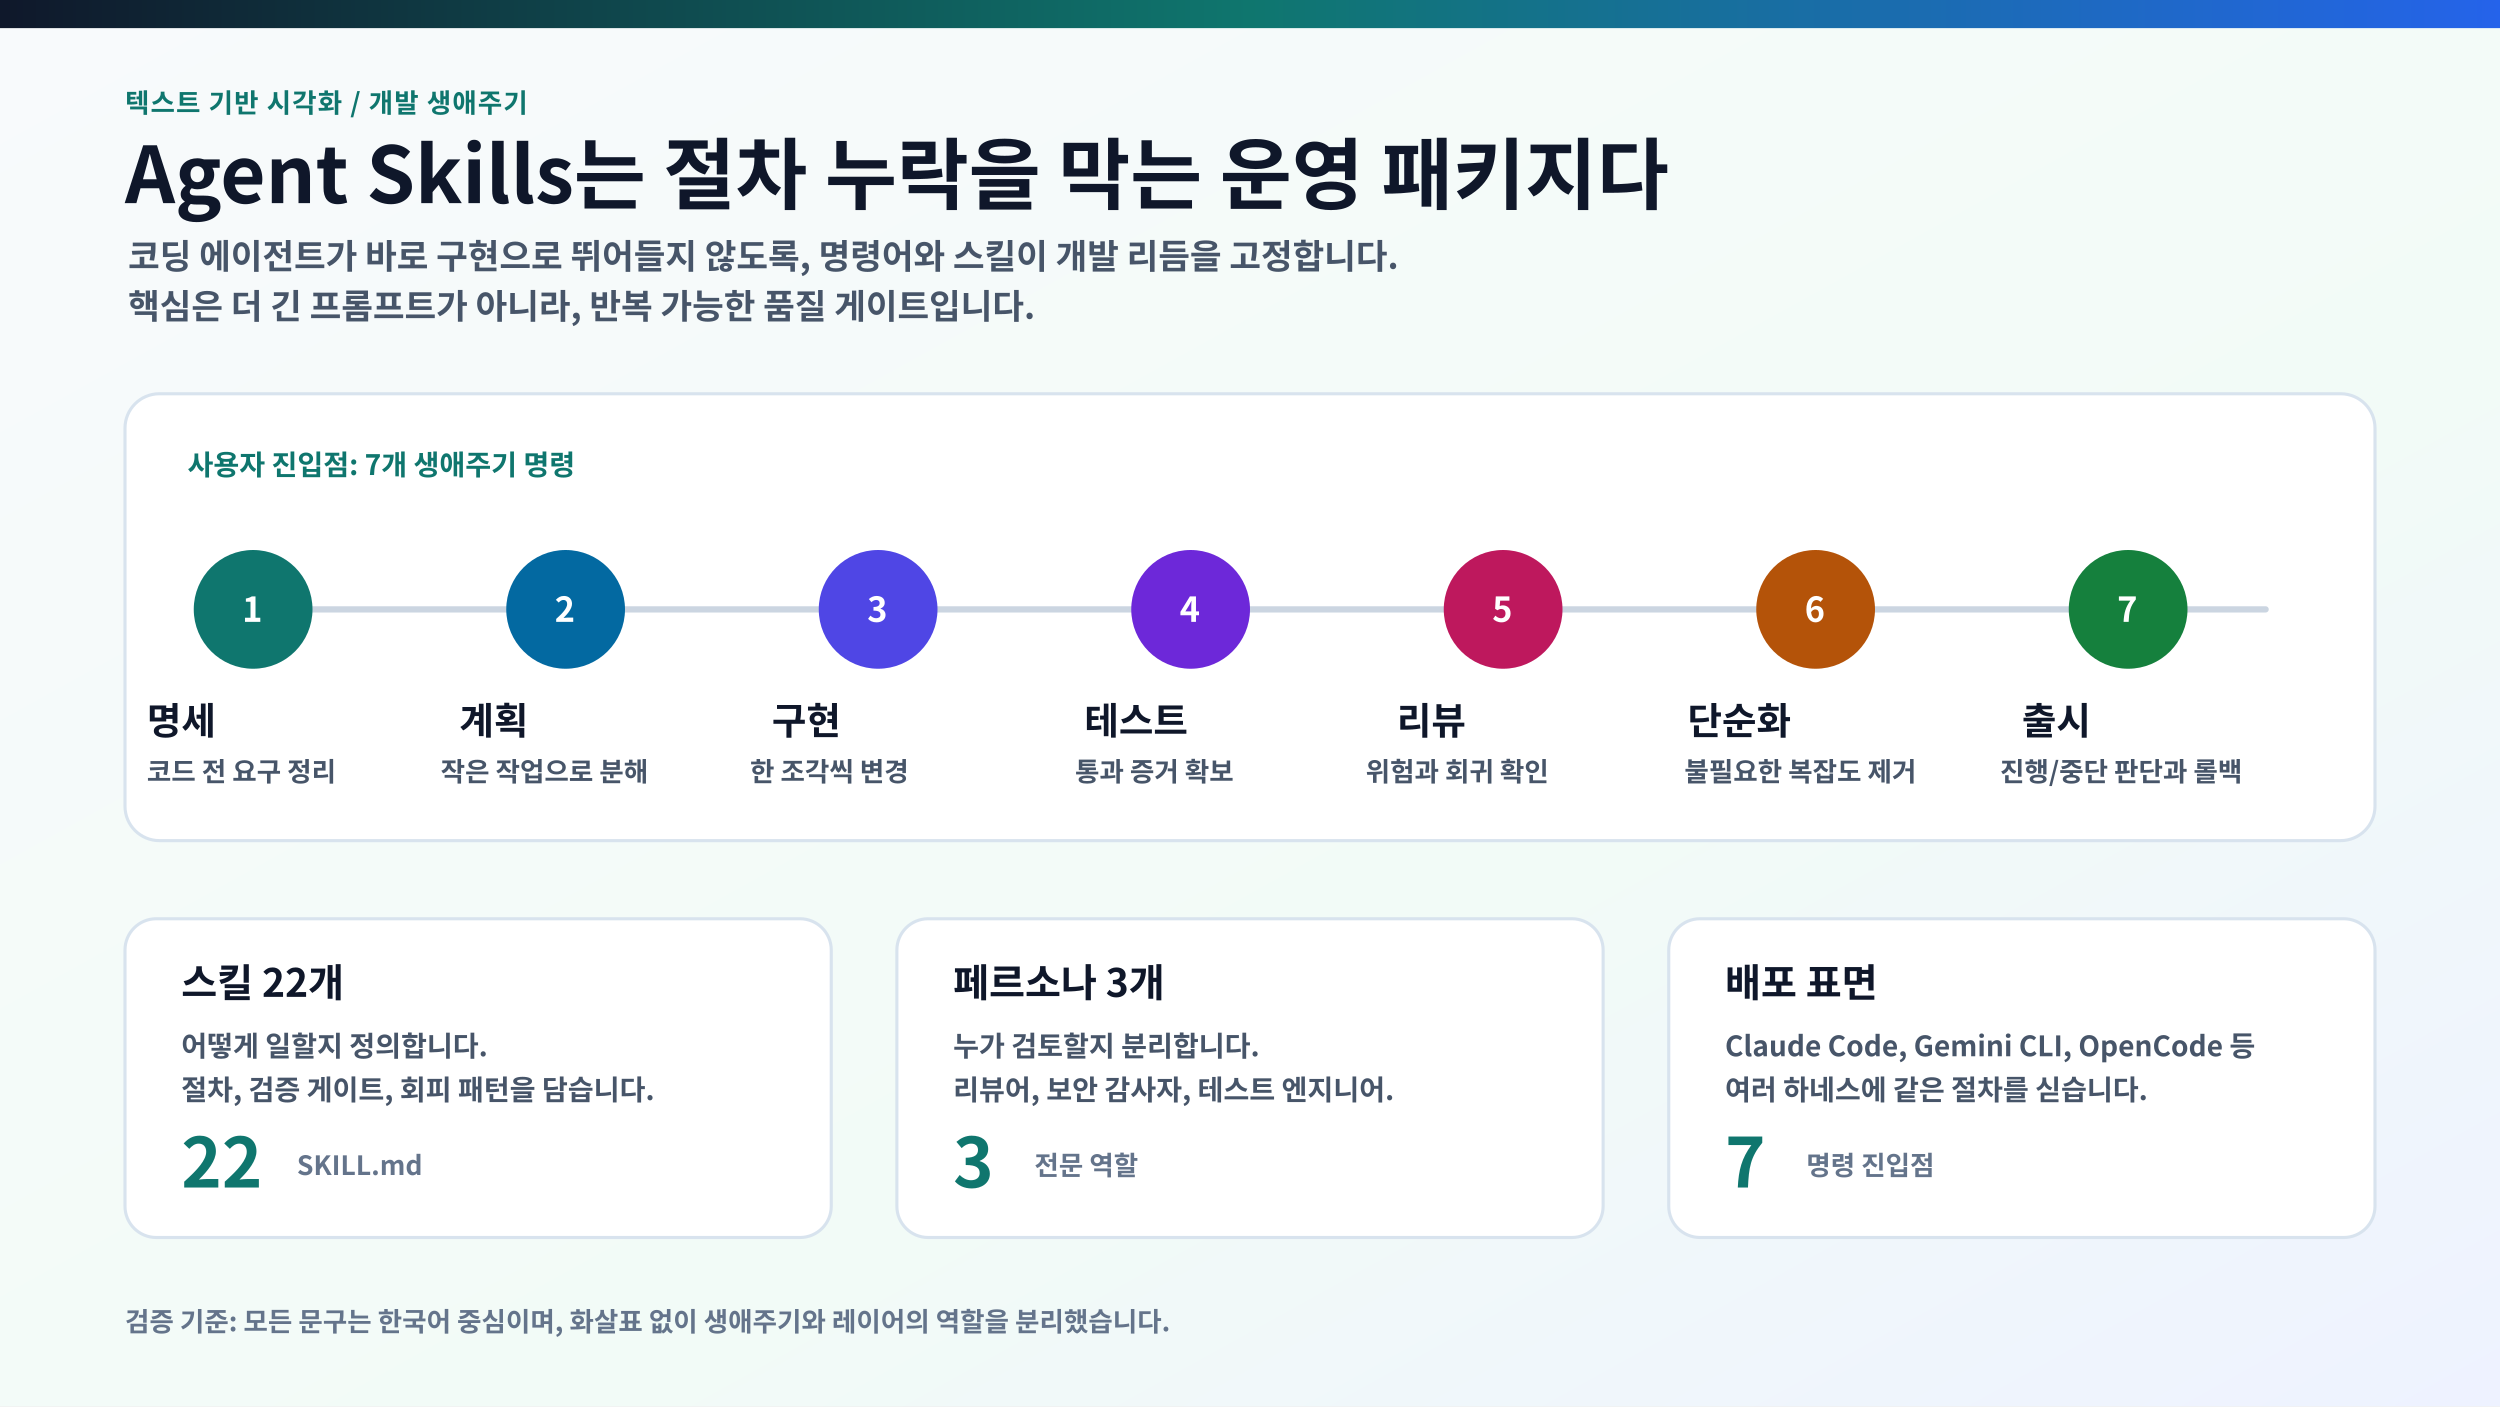
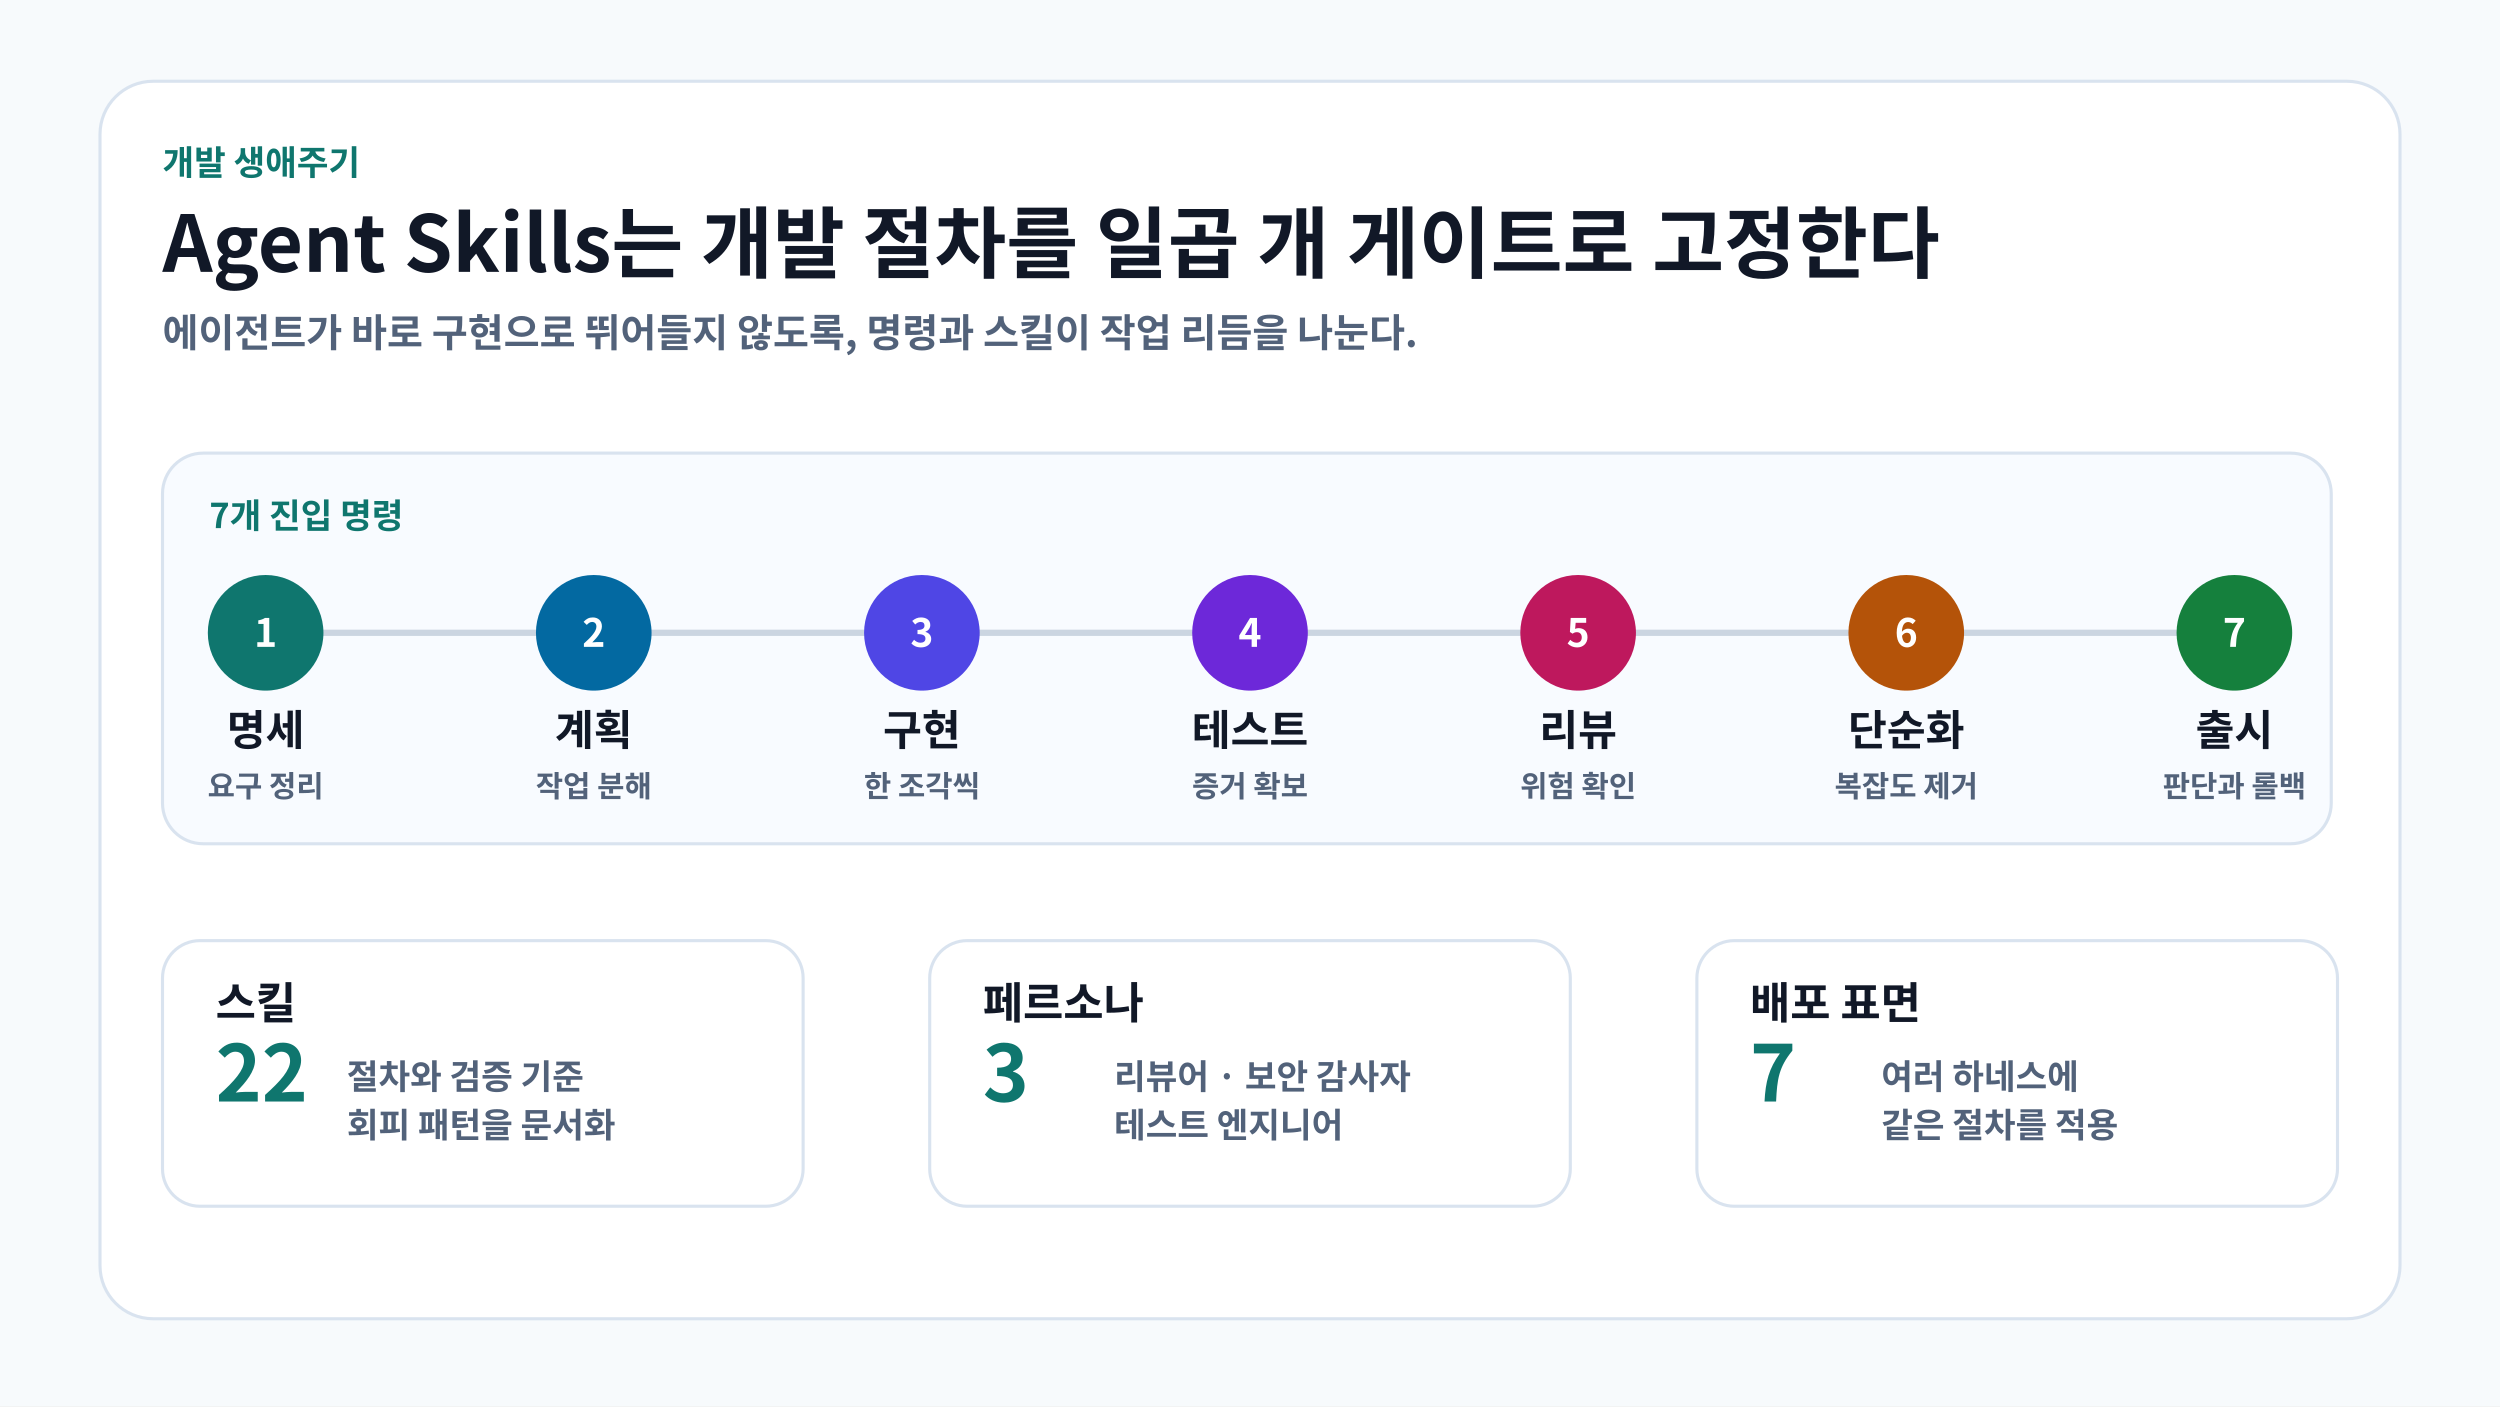
<svg xmlns="http://www.w3.org/2000/svg" width="1600" height="900" viewBox="0 0 1600 900" role="img" aria-labelledby="title desc">
  <defs>
-     <linearGradient id="bg" x1="0" y1="0" x2="1" y2="1">
-       <stop offset="0" stop-color="#f8fafc" />
-       <stop offset="0.62" stop-color="#f2fbf7" />
-       <stop offset="1" stop-color="#eef2ff" />
-     </linearGradient>
-     <linearGradient id="top" x1="0" y1="0" x2="1" y2="0">
-       <stop offset="0" stop-color="#0f172a" />
-       <stop offset="0.5" stop-color="#0f766e" />
-       <stop offset="1" stop-color="#2563eb" />
-     </linearGradient>
    <style>
-       text{font-family:"Apple SD Gothic Neo","Noto Sans CJK KR","Pretendard",-apple-system,BlinkMacSystemFont,"Segoe UI",sans-serif}
-       .kicker{font-size:17px;font-weight:850;letter-spacing:.04em;fill:#0f766e}
-       .title{font-size:50px;font-weight:900;fill:#0f172a}
-       .subtitle{font-size:22px;font-weight:550;fill:#475569}
-       .step-title{font-size:24px;font-weight:900;fill:#0f172a}
-       .step-body{font-size:17px;font-weight:650;fill:#475569}
-       .section{font-size:18px;font-weight:850;fill:#0f766e}
-       .layer-title{font-size:25px;font-weight:900;fill:#0f172a}
-       .layer-body{font-size:18px;font-weight:650;fill:#475569}
-       .num{font-size:22px;font-weight:900;fill:#ffffff}
-       .metric{font-size:44px;font-weight:900;fill:#0f766e}
-       .note{font-size:17px;font-weight:650;fill:#64748b}
-       .frame{fill:#ffffff;stroke:#d8e3ee;stroke-width:2}
-       .soft{fill:#f8fafc;stroke:#d8e3ee;stroke-width:2}
+       text{font-family:"Apple SD Gothic Neo","Noto Sans CJK KR","Pretendard",system-ui,sans-serif}
+       .bg{fill:#f7fafc}
+       .panel{fill:#fff;stroke:#d9e3ef;stroke-width:2}
+       .kicker{font-size:22px;font-weight:800;fill:#0f766e}
+       .title{font-size:50px;font-weight:900;fill:#111827}
+       .sub{font-size:25px;font-weight:600;fill:#52627a}
+       .section{font-size:22px;font-weight:900;fill:#0f766e}
+       .step{font-size:27px;font-weight:900;fill:#111827}
+       .stepSub{font-size:19px;font-weight:700;fill:#52627a}
+       .num{font-size:25px;font-weight:900;fill:#fff}
+       .metric{font-size:50px;font-weight:900;fill:#0f766e}
+       .cardTitle{font-size:28px;font-weight:900;fill:#111827}
+       .cardBody{font-size:22px;font-weight:650;fill:#52627a}
      .rail{stroke:#cbd5e1;stroke-width:4;stroke-linecap:round}
+       .card{fill:#fff;stroke:#d9e3ef;stroke-width:2}
    </style>
  </defs>
-   <rect width="1600" height="900" fill="url(#bg)" />
-   <rect x="0" y="0" width="1600" height="18" fill="url(#top)" />
-   <text x="80" y="72" class="kicker">텍스트 기반 시각화 / 개발 생애주기</text>
-   <text x="80" y="130" class="title">Agent Skills는 절차 누락을 막는 운영 패키지다</text>
-   <text x="82" y="172" class="subtitle">코딩 에이전트가 바로 구현으로 뛰어들지 않도록, 명령어와 스킬이 개발 리듬을 고정합니다.</text>
-   <text x="82" y="204" class="subtitle">핵심은 더 긴 프롬프트가 아니라, 반복 가능한 품질 게이트입니다.</text>
-   <rect x="80" y="252" width="1440" height="286" rx="22" class="frame" />
-   <text x="120" y="304" class="section">사용자 진입점: 7개 생애주기 명령</text>
-   <line x1="150" y1="390" x2="1450" y2="390" class="rail" />
-   <g>
-     <rect x="124" y="352" width="76" height="76" rx="38" fill="#0f766e" />
-     <text x="155" y="398" class="num">1</text>
-     <text x="94" y="470" class="step-title">명세</text>
-     <text x="94" y="500" class="step-body">코드 전 요구 정리</text>
+   <rect width="1600" height="900" class="bg" />
+   <rect x="64" y="52" width="1472" height="792" rx="34" class="panel" />
+   <text x="104" y="112" class="kicker">개발 생애주기</text>
+   <text x="104" y="174" class="title">Agent Skills는 개발 절차를 일곱 개 게이트로 고정한다</text>
+   <text x="104" y="222" class="sub">에이전트가 바로 구현으로 뛰어들지 않도록, 명령과 스킬이 작업 리듬을 나눈다.</text>
+   <rect x="104" y="290" width="1388" height="250" rx="26" fill="#f8fbff" stroke="#d9e3ef" stroke-width="2" />
+   <text x="134" y="338" class="section">7개 진입 명령</text>
+   <line x1="170" y1="405" x2="1430" y2="405" class="rail" />
+   <g transform="translate(170 0)">
+     <circle cx="0" cy="405" r="37" fill="#0f766e" />
+     <text x="0" y="414" text-anchor="middle" class="num">1</text>
+     <text x="0" y="477" text-anchor="middle" class="step">명세</text>
+     <text x="0" y="510" text-anchor="middle" class="stepSub">요구 정리</text>
  </g>
-   <g>
-     <rect x="324" y="352" width="76" height="76" rx="38" fill="#0369a1" />
-     <text x="355" y="398" class="num">2</text>
-     <text x="294" y="470" class="step-title">계획</text>
-     <text x="282" y="500" class="step-body">작은 작업으로 분해</text>
+   <g transform="translate(380 0)">
+     <circle cx="0" cy="405" r="37" fill="#0369a1" />
+     <text x="0" y="414" text-anchor="middle" class="num">2</text>
+     <text x="0" y="477" text-anchor="middle" class="step">계획</text>
+     <text x="0" y="510" text-anchor="middle" class="stepSub">작업 분해</text>
  </g>
-   <g>
-     <rect x="524" y="352" width="76" height="76" rx="38" fill="#4f46e5" />
-     <text x="555" y="398" class="num">3</text>
-     <text x="494" y="470" class="step-title">구현</text>
-     <text x="480" y="500" class="step-body">한 조각씩 변경</text>
+   <g transform="translate(590 0)">
+     <circle cx="0" cy="405" r="37" fill="#4f46e5" />
+     <text x="0" y="414" text-anchor="middle" class="num">3</text>
+     <text x="0" y="477" text-anchor="middle" class="step">구현</text>
+     <text x="0" y="510" text-anchor="middle" class="stepSub">한 조각씩</text>
  </g>
-   <g>
-     <rect x="724" y="352" width="76" height="76" rx="38" fill="#6d28d9" />
-     <text x="755" y="398" class="num">4</text>
-     <text x="694" y="470" class="step-title">테스트</text>
-     <text x="688" y="500" class="step-body">통과 증거 확보</text>
+   <g transform="translate(800 0)">
+     <circle cx="0" cy="405" r="37" fill="#6d28d9" />
+     <text x="0" y="414" text-anchor="middle" class="num">4</text>
+     <text x="0" y="477" text-anchor="middle" class="step">테스트</text>
+     <text x="0" y="510" text-anchor="middle" class="stepSub">증거 확보</text>
  </g>
-   <g>
-     <rect x="924" y="352" width="76" height="76" rx="38" fill="#be185d" />
-     <text x="955" y="398" class="num">5</text>
-     <text x="894" y="470" class="step-title">리뷰</text>
-     <text x="874" y="500" class="step-body">위험과 회귀 확인</text>
+   <g transform="translate(1010 0)">
+     <circle cx="0" cy="405" r="37" fill="#be185d" />
+     <text x="0" y="414" text-anchor="middle" class="num">5</text>
+     <text x="0" y="477" text-anchor="middle" class="step">리뷰</text>
+     <text x="0" y="510" text-anchor="middle" class="stepSub">위험 확인</text>
  </g>
-   <g>
-     <rect x="1124" y="352" width="76" height="76" rx="38" fill="#b45309" />
-     <text x="1155" y="398" class="num">6</text>
-     <text x="1080" y="470" class="step-title">단순화</text>
-     <text x="1078" y="500" class="step-body">불필요한 복잡도 제거</text>
+   <g transform="translate(1220 0)">
+     <circle cx="0" cy="405" r="37" fill="#b45309" />
+     <text x="0" y="414" text-anchor="middle" class="num">6</text>
+     <text x="0" y="477" text-anchor="middle" class="step">단순화</text>
+     <text x="0" y="510" text-anchor="middle" class="stepSub">복잡도 제거</text>
  </g>
-   <g>
-     <rect x="1324" y="352" width="76" height="76" rx="38" fill="#15803d" />
-     <text x="1355" y="398" class="num">7</text>
-     <text x="1294" y="470" class="step-title">출시</text>
-     <text x="1280" y="500" class="step-body">진행/중단 판단과 롤백</text>
+   <g transform="translate(1430 0)">
+     <circle cx="0" cy="405" r="37" fill="#15803d" />
+     <text x="0" y="414" text-anchor="middle" class="num">7</text>
+     <text x="0" y="477" text-anchor="middle" class="step">출시</text>
+     <text x="0" y="510" text-anchor="middle" class="stepSub">판단과 롤백</text>
  </g>
-   <rect x="80" y="588" width="452" height="204" rx="20" class="frame" />
-   <text x="116" y="638" class="layer-title">스킬 22개</text>
-   <text x="116" y="676" class="layer-body">어떻게 일할지 정의합니다.</text>
-   <text x="116" y="704" class="layer-body">절차, 검증 게이트, 회피 패턴을 담습니다.</text>
-   <text x="116" y="760" class="metric">22</text>
-   <text x="190" y="752" class="note">SKILL.md</text>
-   <rect x="574" y="588" width="452" height="204" rx="20" class="frame" />
-   <text x="610" y="638" class="layer-title">페르소나 3개</text>
-   <text x="610" y="676" class="layer-body">누가 검토할지 분리합니다.</text>
-   <text x="610" y="704" class="layer-body">리뷰어, 보안 감사자, 테스트 엔지니어.</text>
-   <text x="610" y="760" class="metric">3</text>
-   <text x="662" y="752" class="note">전문 역할</text>
-   <rect x="1068" y="588" width="452" height="204" rx="20" class="frame" />
-   <text x="1104" y="638" class="layer-title">배포 표면</text>
-   <text x="1104" y="676" class="layer-body">Claude Code, Gemini CLI, OpenCode 등</text>
-   <text x="1104" y="704" class="layer-body">여러 하네스에 같은 절차를 싣습니다.</text>
-   <text x="1104" y="760" class="metric">7</text>
-   <text x="1156" y="752" class="note">명령 진입점</text>
-   <text x="80" y="852" class="note">검증 기준: 모든 문구는 한국어 중심이며, 화살표 없이 생애주기와 레이어의 역할을 분리했습니다.</text>
+   <rect x="104" y="602" width="410" height="170" rx="24" class="card" />
+   <text x="138" y="652" class="cardTitle">스킬</text>
+   <text x="138" y="705" class="metric">22</text>
+   <text x="222" y="697" class="cardBody">절차와 검증 기준</text>
+   <text x="222" y="728" class="cardBody">회피 패턴을 문서화</text>
+   <rect x="595" y="602" width="410" height="170" rx="24" class="card" />
+   <text x="629" y="652" class="cardTitle">페르소나</text>
+   <text x="629" y="705" class="metric">3</text>
+   <text x="713" y="697" class="cardBody">리뷰어 · 보안 감사자</text>
+   <text x="713" y="728" class="cardBody">테스트 엔지니어</text>
+   <rect x="1086" y="602" width="410" height="170" rx="24" class="card" />
+   <text x="1120" y="652" class="cardTitle">배포 표면</text>
+   <text x="1120" y="705" class="metric">7</text>
+   <text x="1204" y="697" class="cardBody">여러 하네스에</text>
+   <text x="1204" y="728" class="cardBody">같은 절차를 적용</text>
</svg>
